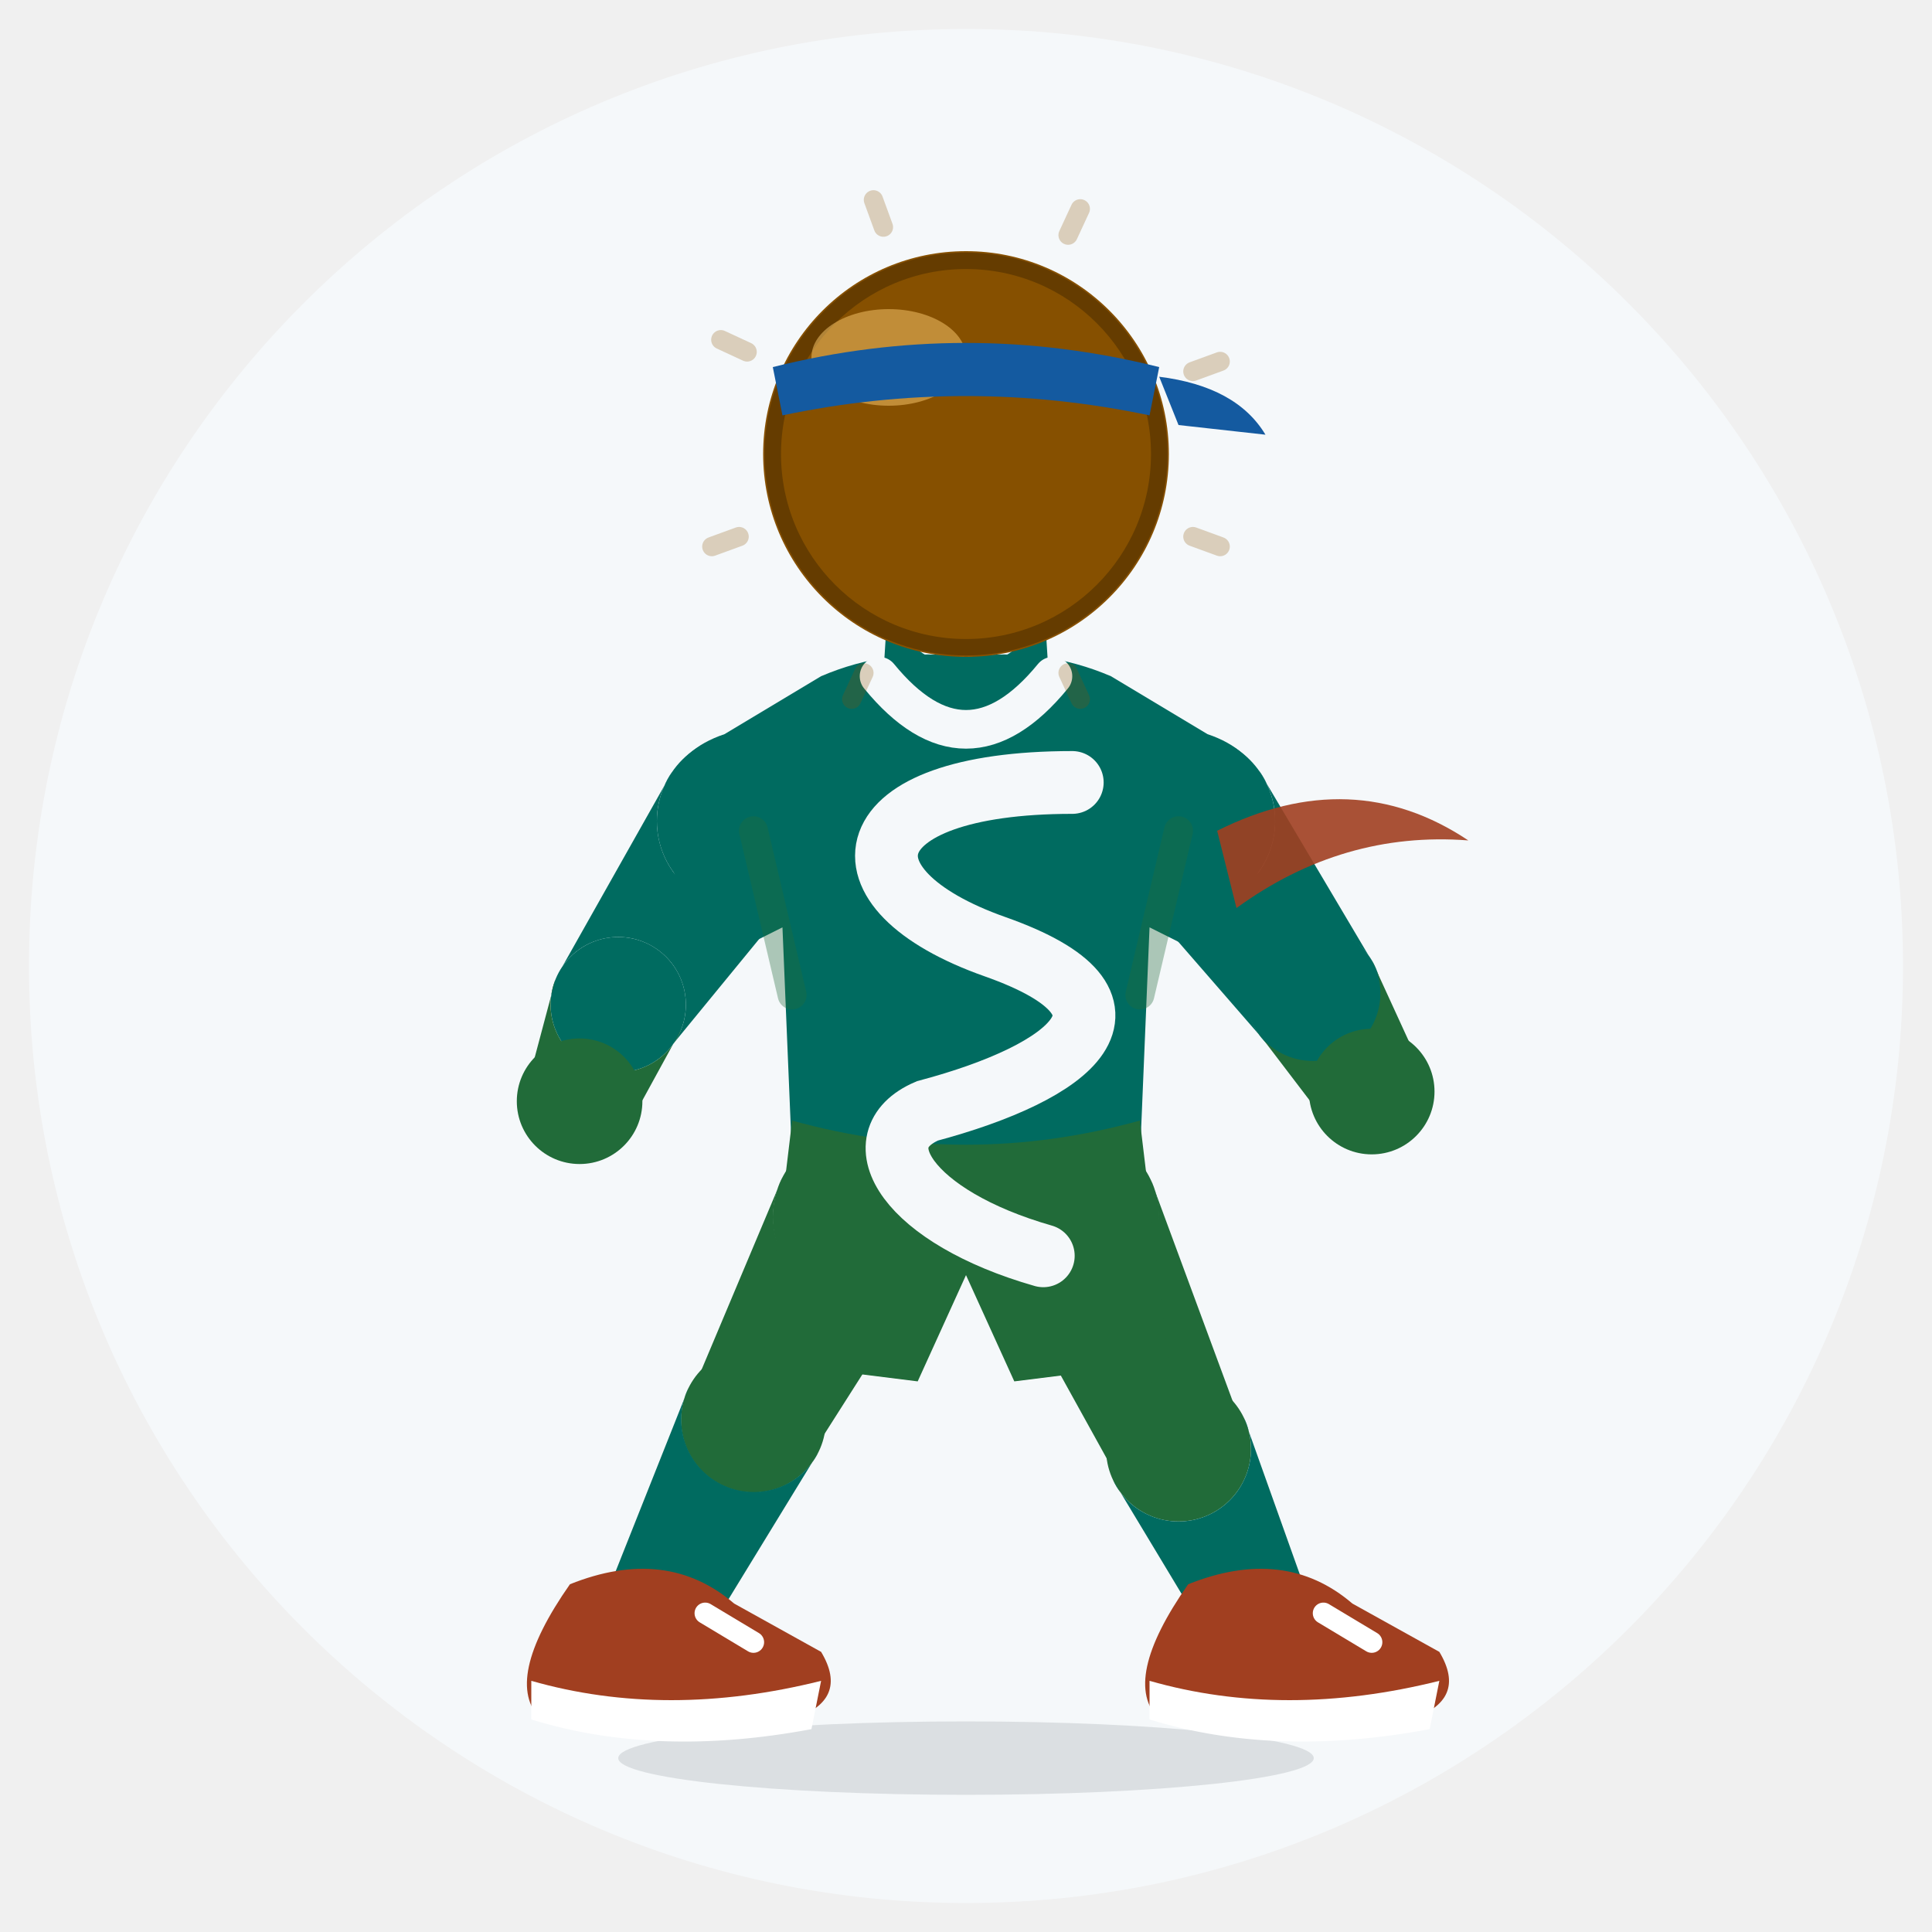
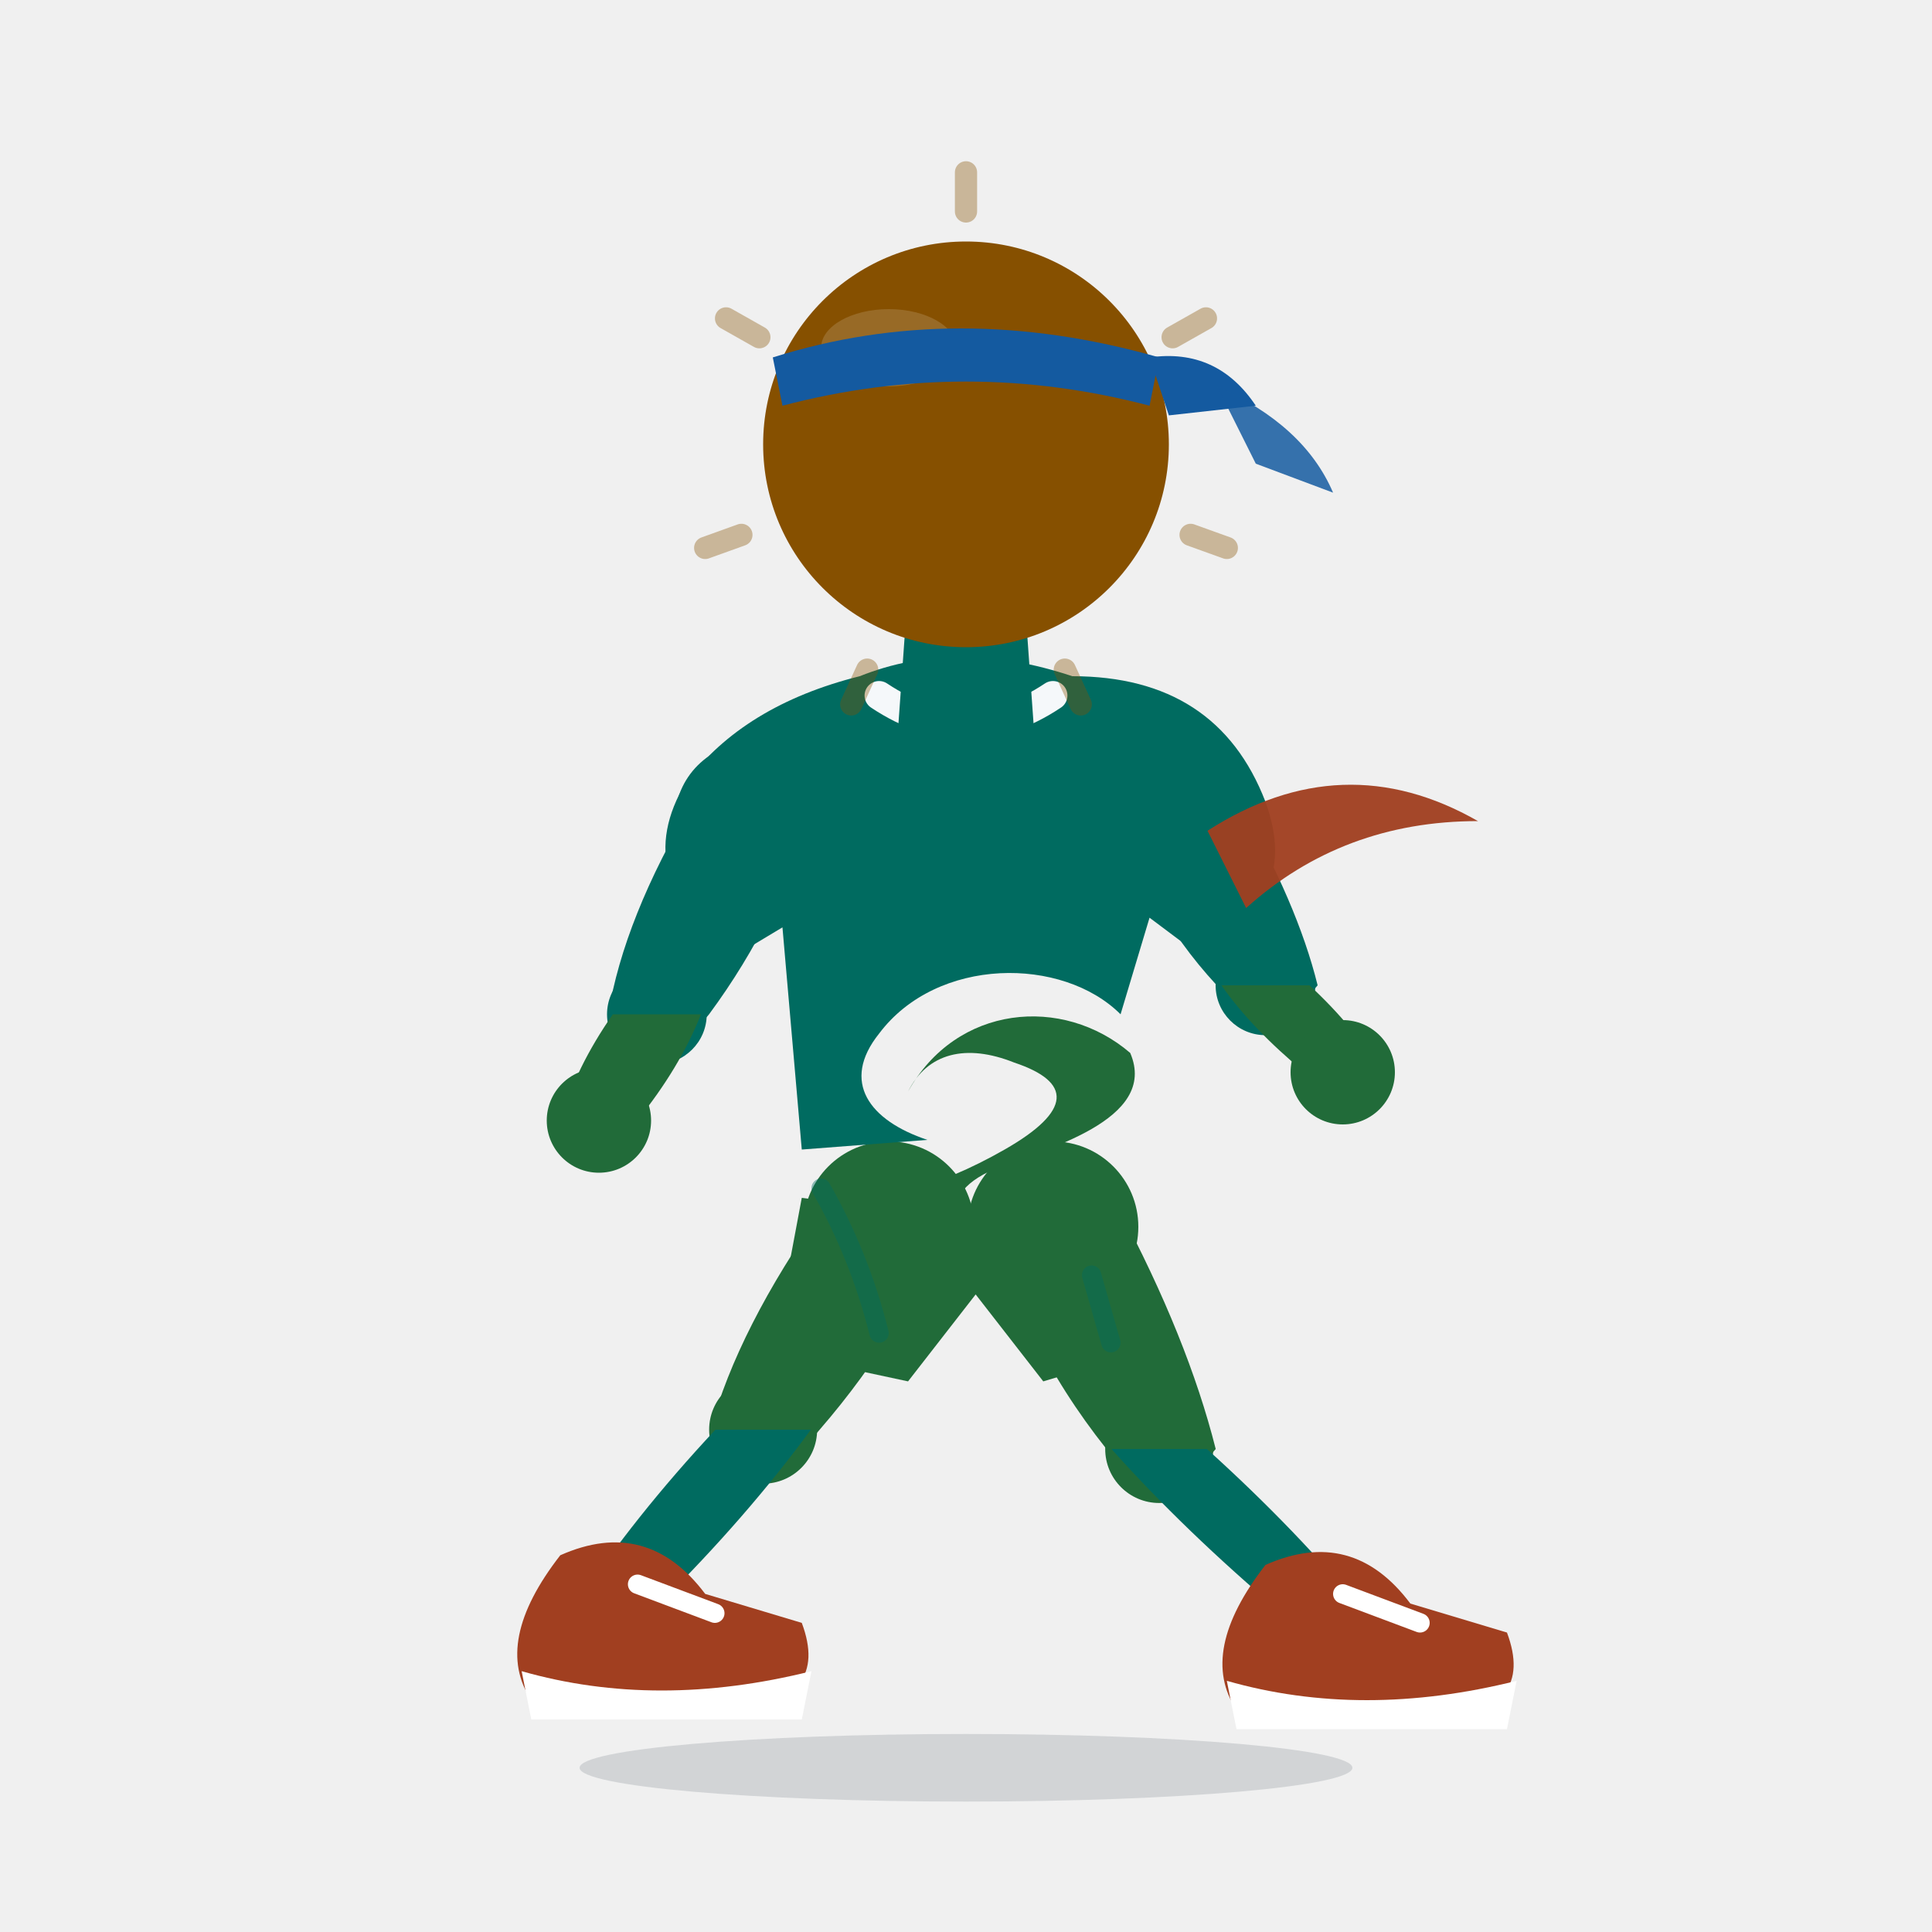
- <svg xmlns="http://www.w3.org/2000/svg" viewBox="0 0 200 200" width="96" height="96" class="trail-companion" data-pose="walk" data-theme="light">
+ <svg xmlns="http://www.w3.org/2000/svg" viewBox="0 0 200 200">
  <g class="m-character">
-     <circle cx="100" cy="100" r="97" fill="#F5F8FA" />
    <g class="m-shadow">
-       <ellipse cx="100" cy="182" rx="36" ry="3.8" fill="#17232D" opacity=".12" />
+       <ellipse cx="100" cy="183" rx="40" ry="3.5" fill="#67717B" opacity=".22" />
    </g>
    <g class="m-leg-a">
-       <circle cx="89" cy="126" r="9" fill="#216B39" />
-       <path d="M81.03,121.82 L71.80,143.75 A7,7 0 0 1 84.20,150.25 L96.97,130.18 A9,9 0 0 1 81.03,121.82Z" fill="#216B39" />
-       <circle cx="78" cy="147" r="7.5" fill="#216B39" />
-       <path d="M71.29,143.65 L62.17,166.59 A5.4,5.4 0 0 1 71.83,171.41 L84.71,150.35 A7.5,7.5 0 0 1 71.29,143.65Z" fill="#006B60" />
-       <circle cx="67" cy="169" r="5.5" fill="#006B60" />
-       <path d="M59 164 Q69 160 76 166 L85 171 Q88 176 82 178 L56 178 Q52 174 59 164Z" fill="#A13F20" />
-       <path d="M55 174 Q69 178 85 174 L84 179 Q68 182 55 178Z" fill="#FFFFFF" />
-       <path d="M73 167 L78 170" stroke="#FFFFFF" stroke-width="2.2" stroke-linecap="round" />
+       <circle cx="92" cy="127" r="8.84" fill="#216B39" />
+       <path d="M85.24 125 Q76.4 137.5 73.54 148 Q79 155.15 84.85 148 Q93.95 137.5 98.76 125Z" fill="#216B39" />
+       <circle cx="79" cy="148" r="5.59" fill="#216B39" />
+       <path d="M74.06 148 Q65.65 157.0 59.71 166 Q64 171.46 68.29 166 Q77.35 157.0 83.94 148Z" fill="#006B60" />
+       <path d="M58 161 Q67 157 73 165 L83 168 Q86 176 76 177 L55 176 Q51 170 58 161Z" fill="#A13F20" />
+       <path d="M54 173 Q68 177 84 173 L83 178 L55 178Z" fill="#FFFFFF" />
+       <path d="M66 164 L74 167" fill="none" stroke="#FFFFFF" stroke-width="2" stroke-linecap="round" />
    </g>
    <g class="m-leg-b">
-       <circle cx="111" cy="126" r="9" fill="#216B39" />
-       <path d="M102.82,129.75 L115.64,152.92 A7,7 0 0 1 128.36,147.08 L119.18,122.25 A9,9 0 0 1 102.82,129.75Z" fill="#216B39" />
-       <circle cx="122" cy="150" r="7.5" fill="#216B39" />
-       <path d="M115.22,153.21 L126.12,171.31 A5.4,5.4 0 0 1 135.88,166.69 L128.78,146.79 A7.5,7.5 0 0 1 115.22,153.21Z" fill="#006B60" />
-       <circle cx="131" cy="169" r="5.5" fill="#006B60" />
-       <path d="M123 164 Q133 160 140 166 L149 171 Q152 176 146 178 L120 178 Q116 174 123 164Z" fill="#A13F20" />
-       <path d="M119 174 Q133 178 149 174 L148 179 Q132 182 119 178Z" fill="#FFFFFF" />
-       <path d="M137 167 L142 170" stroke="#FFFFFF" stroke-width="2.2" stroke-linecap="round" />
+       <circle cx="109" cy="127" r="8.84" fill="#216B39" />
+       <path d="M102.24 125 Q105.4 138.5 114.54 150 Q120 157.15 125.85 150 Q122.95 138.5 115.76 125Z" fill="#216B39" />
+       <circle cx="120" cy="150" r="5.59" fill="#216B39" />
+       <path d="M115.06 150 Q122.65 158.5 132.71 167 Q137 172.46 141.29 167 Q134.35 158.5 124.94 150Z" fill="#006B60" />
+       <path d="M131 162 Q140 158 146 166 L156 169 Q159 177 149 178 L128 177 Q124 171 131 162Z" fill="#A13F20" />
+       <path d="M127 174 Q141 178 157 174 L156 179 L128 179Z" fill="#FFFFFF" />
+       <path d="M139 165 L147 168" fill="none" stroke="#FFFFFF" stroke-width="2" stroke-linecap="round" />
    </g>
    <g class="m-arm-a">
-       <circle cx="77" cy="85" r="9" fill="#006B60" />
-       <path d="M69.57,79.92 L58.22,100.05 A7,7 0 0 1 69.78,107.95 L84.43,90.08 A9,9 0 0 1 69.57,79.92Z" fill="#006B60" />
-       <circle cx="64" cy="104" r="7" fill="#006B60" />
-       <path d="M57.50,101.40 L54.71,111.88 A5.7,5.7 0 0 1 65.29,116.12 L70.50,106.60 A7,7 0 0 1 57.50,101.40Z" fill="#216B39" />
-       <circle cx="60" cy="114" r="6.5" fill="#216B39" />
+       <circle cx="78" cy="85" r="8.16" fill="#006B60" />
+       <path d="M71.76 83 Q64.6 95.0 62.96 105 Q68 111.6 73.4 105 Q80.8 95.0 84.24 83Z" fill="#006B60" />
+       <circle cx="68" cy="105" r="5.16" fill="#006B60" />
+       <path d="M63.44 105 Q59.6 110.5 58.04 116 Q62 121.04 65.96 116 Q70.4 110.5 72.56 105Z" fill="#216B39" />
+       <circle cx="62" cy="116" r="5.4" fill="#216B39" />
    </g>
    <g class="m-arm-b">
-       <circle cx="123" cy="85" r="9" fill="#006B60" />
-       <path d="M115.70,90.27 L130.33,107.10 A7,7 0 0 1 141.67,98.90 L130.30,79.73 A9,9 0 0 1 115.70,90.27Z" fill="#006B60" />
-       <circle cx="136" cy="103" r="7" fill="#006B60" />
-       <path d="M130.00,106.60 L137.11,115.93 A5.7,5.7 0 0 1 146.89,110.07 L142.00,99.40 A7,7 0 0 1 130.00,106.60Z" fill="#216B39" />
-       <circle cx="142" cy="113" r="6.5" fill="#216B39" />
-     </g>
-     <g class="m-neck">
-       <path d="M92.00,61.00 L91.00,77.00 A9,9 0 0 1 109.00,77.00 L108.00,61.00 A8,8 0 0 1 92.00,61.00Z" fill="#006B60" />
+       <circle cx="122" cy="85" r="8.16" fill="#006B60" />
+       <path d="M115.76 83 Q118.1 93.5 125.96 102 Q131 108.6 136.4 102 Q134.3 93.5 128.24 83Z" fill="#006B60" />
+       <circle cx="131" cy="102" r="5.16" fill="#006B60" />
+       <path d="M126.44 102 Q129.6 106.5 135.04 111 Q139 116.04 142.96 111 Q140.4 106.5 135.56 102Z" fill="#216B39" />
+       <circle cx="139" cy="111" r="5.4" fill="#216B39" />
    </g>
    <g class="m-torso">
-       <path d="M85 70 Q92 67 100 68 Q108 67 115 70 L125 76 Q134 79 130 91 L125 99 L119 96 L118 120 Q100 125 82 120 L81 96 L75 99 L70 91 Q66 79 75 76Z" fill="#006B60" />
-       <path d="M91 70 Q100 81 109 70" fill="none" stroke="#F5F8FA" stroke-width="4" stroke-linecap="round" />
-       <path d="M78 86 L82 103 M122 86 L118 103" stroke="#216B39" stroke-width="3" opacity=".35" stroke-linecap="round" />
-       <path d="M82 116 Q100 121 118 116 L121 141 L105 143 L100 132 L95 143 L79 141Z" fill="#216B39" />
-       <path d="M111 81 C88 81 86 92 103 98 C120 104 111 111 96 115 C89 118 94 126 108 130" fill="none" stroke="#F5F8FA" stroke-width="6.5" stroke-linecap="round" />
+       <path d="M89 70 Q99 66 111 70 Q126 70 131 83 Q135 94 123 98 L119 95 L116 105 C110 99 97 99 91 107 C87 112 90 116 96 118 L83 119 L81 96 L76 99 Q65 91 71 81 Q77 73 89 70Z" fill="#006B60" />
+       <path d="M117 109 C120 116 108 119 103 121 C96 124 98 129 111 132 Q118 135 118 140 L108 143 L101 134 L94 143 L80 140 L83 124 C90 125 97 123 104 119 C111 115 111 112 105 110 C100 108 96 109 94 113 C99 104 110 103 117 109Z" fill="#216B39" />
+       <path d="M91 72 Q100 78 109 72" fill="none" stroke="#F5F8FA" stroke-width="3" stroke-linecap="round" />
+       <path d="M85 123 Q89 130 91 138 M113 132 L115 139" fill="none" stroke="#006B60" stroke-width="2" stroke-linecap="round" opacity=".42" />
    </g>
    <g class="m-head">
-       <circle cx="100" cy="47" r="21" fill="#865000" />
-       <circle cx="100" cy="47" r="20" fill="#865000" stroke="#653C00" stroke-width="1.7" />
-       <ellipse cx="92" cy="37" rx="8" ry="5" fill="#F7C56C" opacity=".52" />
-       <path d="M123.49 55.55 L126.31 56.58" stroke="#865000" stroke-width="2" opacity=".25" stroke-linecap="round" />
-       <path d="M110.57 69.66 L111.83 72.38" stroke="#865000" stroke-width="2" opacity=".25" stroke-linecap="round" />
-       <path d="M89.43 69.66 L88.17 72.38" stroke="#865000" stroke-width="2" opacity=".25" stroke-linecap="round" />
-       <path d="M76.51 55.55 L73.69 56.58" stroke="#865000" stroke-width="2" opacity=".25" stroke-linecap="round" />
-       <path d="M77.34 36.43 L74.62 35.17" stroke="#865000" stroke-width="2" opacity=".25" stroke-linecap="round" />
-       <path d="M91.45 23.51 L90.42 20.69" stroke="#865000" stroke-width="2" opacity=".25" stroke-linecap="round" />
-       <path d="M110.57 24.34 L111.83 21.62" stroke="#865000" stroke-width="2" opacity=".25" stroke-linecap="round" />
-       <path d="M123.49 38.45 L126.31 37.42" stroke="#865000" stroke-width="2" opacity=".25" stroke-linecap="round" />
-       <path d="M80 38 Q100 33 120 38 L119 43 Q100 39 81 43Z" fill="#145AA0" />
-       <path d="M120 39 Q128 40 131 45 L122 44Z" fill="#145AA0" />
+       <path d="M94 61 L93 75 Q100 80 107 75 L106 61Z" fill="#006B60" />
+       <path d="M100.0 21.89 L100.0 17.84" fill="none" stroke="#865000" stroke-width="2.3" stroke-linecap="round" opacity=".36" />
+       <path d="M121.39 34.91 L124.84 32.96" fill="none" stroke="#865000" stroke-width="2.3" stroke-linecap="round" opacity=".36" />
+       <path d="M123.25 55.37 L127.0 56.72" fill="none" stroke="#865000" stroke-width="2.3" stroke-linecap="round" opacity=".36" />
+       <path d="M110.23 69.32 L111.88 72.92" fill="none" stroke="#865000" stroke-width="2.3" stroke-linecap="round" opacity=".36" />
+       <path d="M89.77 69.32 L88.12 72.92" fill="none" stroke="#865000" stroke-width="2.3" stroke-linecap="round" opacity=".36" />
+       <path d="M76.75 55.37 L73.0 56.72" fill="none" stroke="#865000" stroke-width="2.3" stroke-linecap="round" opacity=".36" />
+       <path d="M78.61 34.91 L75.16 32.96" fill="none" stroke="#865000" stroke-width="2.3" stroke-linecap="round" opacity=".36" />
+       <circle cx="100" cy="46" r="21" fill="#865000" />
+       <ellipse cx="92" cy="36" rx="7" ry="4" fill="#FFFFFF" opacity=".15" />
+       <path d="M80 37 Q99 31 120 37 L119 42 Q100 37 81 42Z" fill="#145AA0" />
+       <path d="M119 37 Q126 36 130 42 L121 43Z" fill="#145AA0" />
+       <path d="M126 40 Q135 44 138 51 L130 48Z" fill="#145AA0" opacity=".85" />
    </g>
    <g class="m-ribbon">
-       <path d="M126 86 Q140 79 152 87 Q139 86 128 94Z" fill="#A13F20" opacity=".9" />
+       <path d="M125 86 Q139 77 153 85 Q139 85 129 94Z" fill="#A13F20" opacity=".95" />
    </g>
  </g>
</svg>
